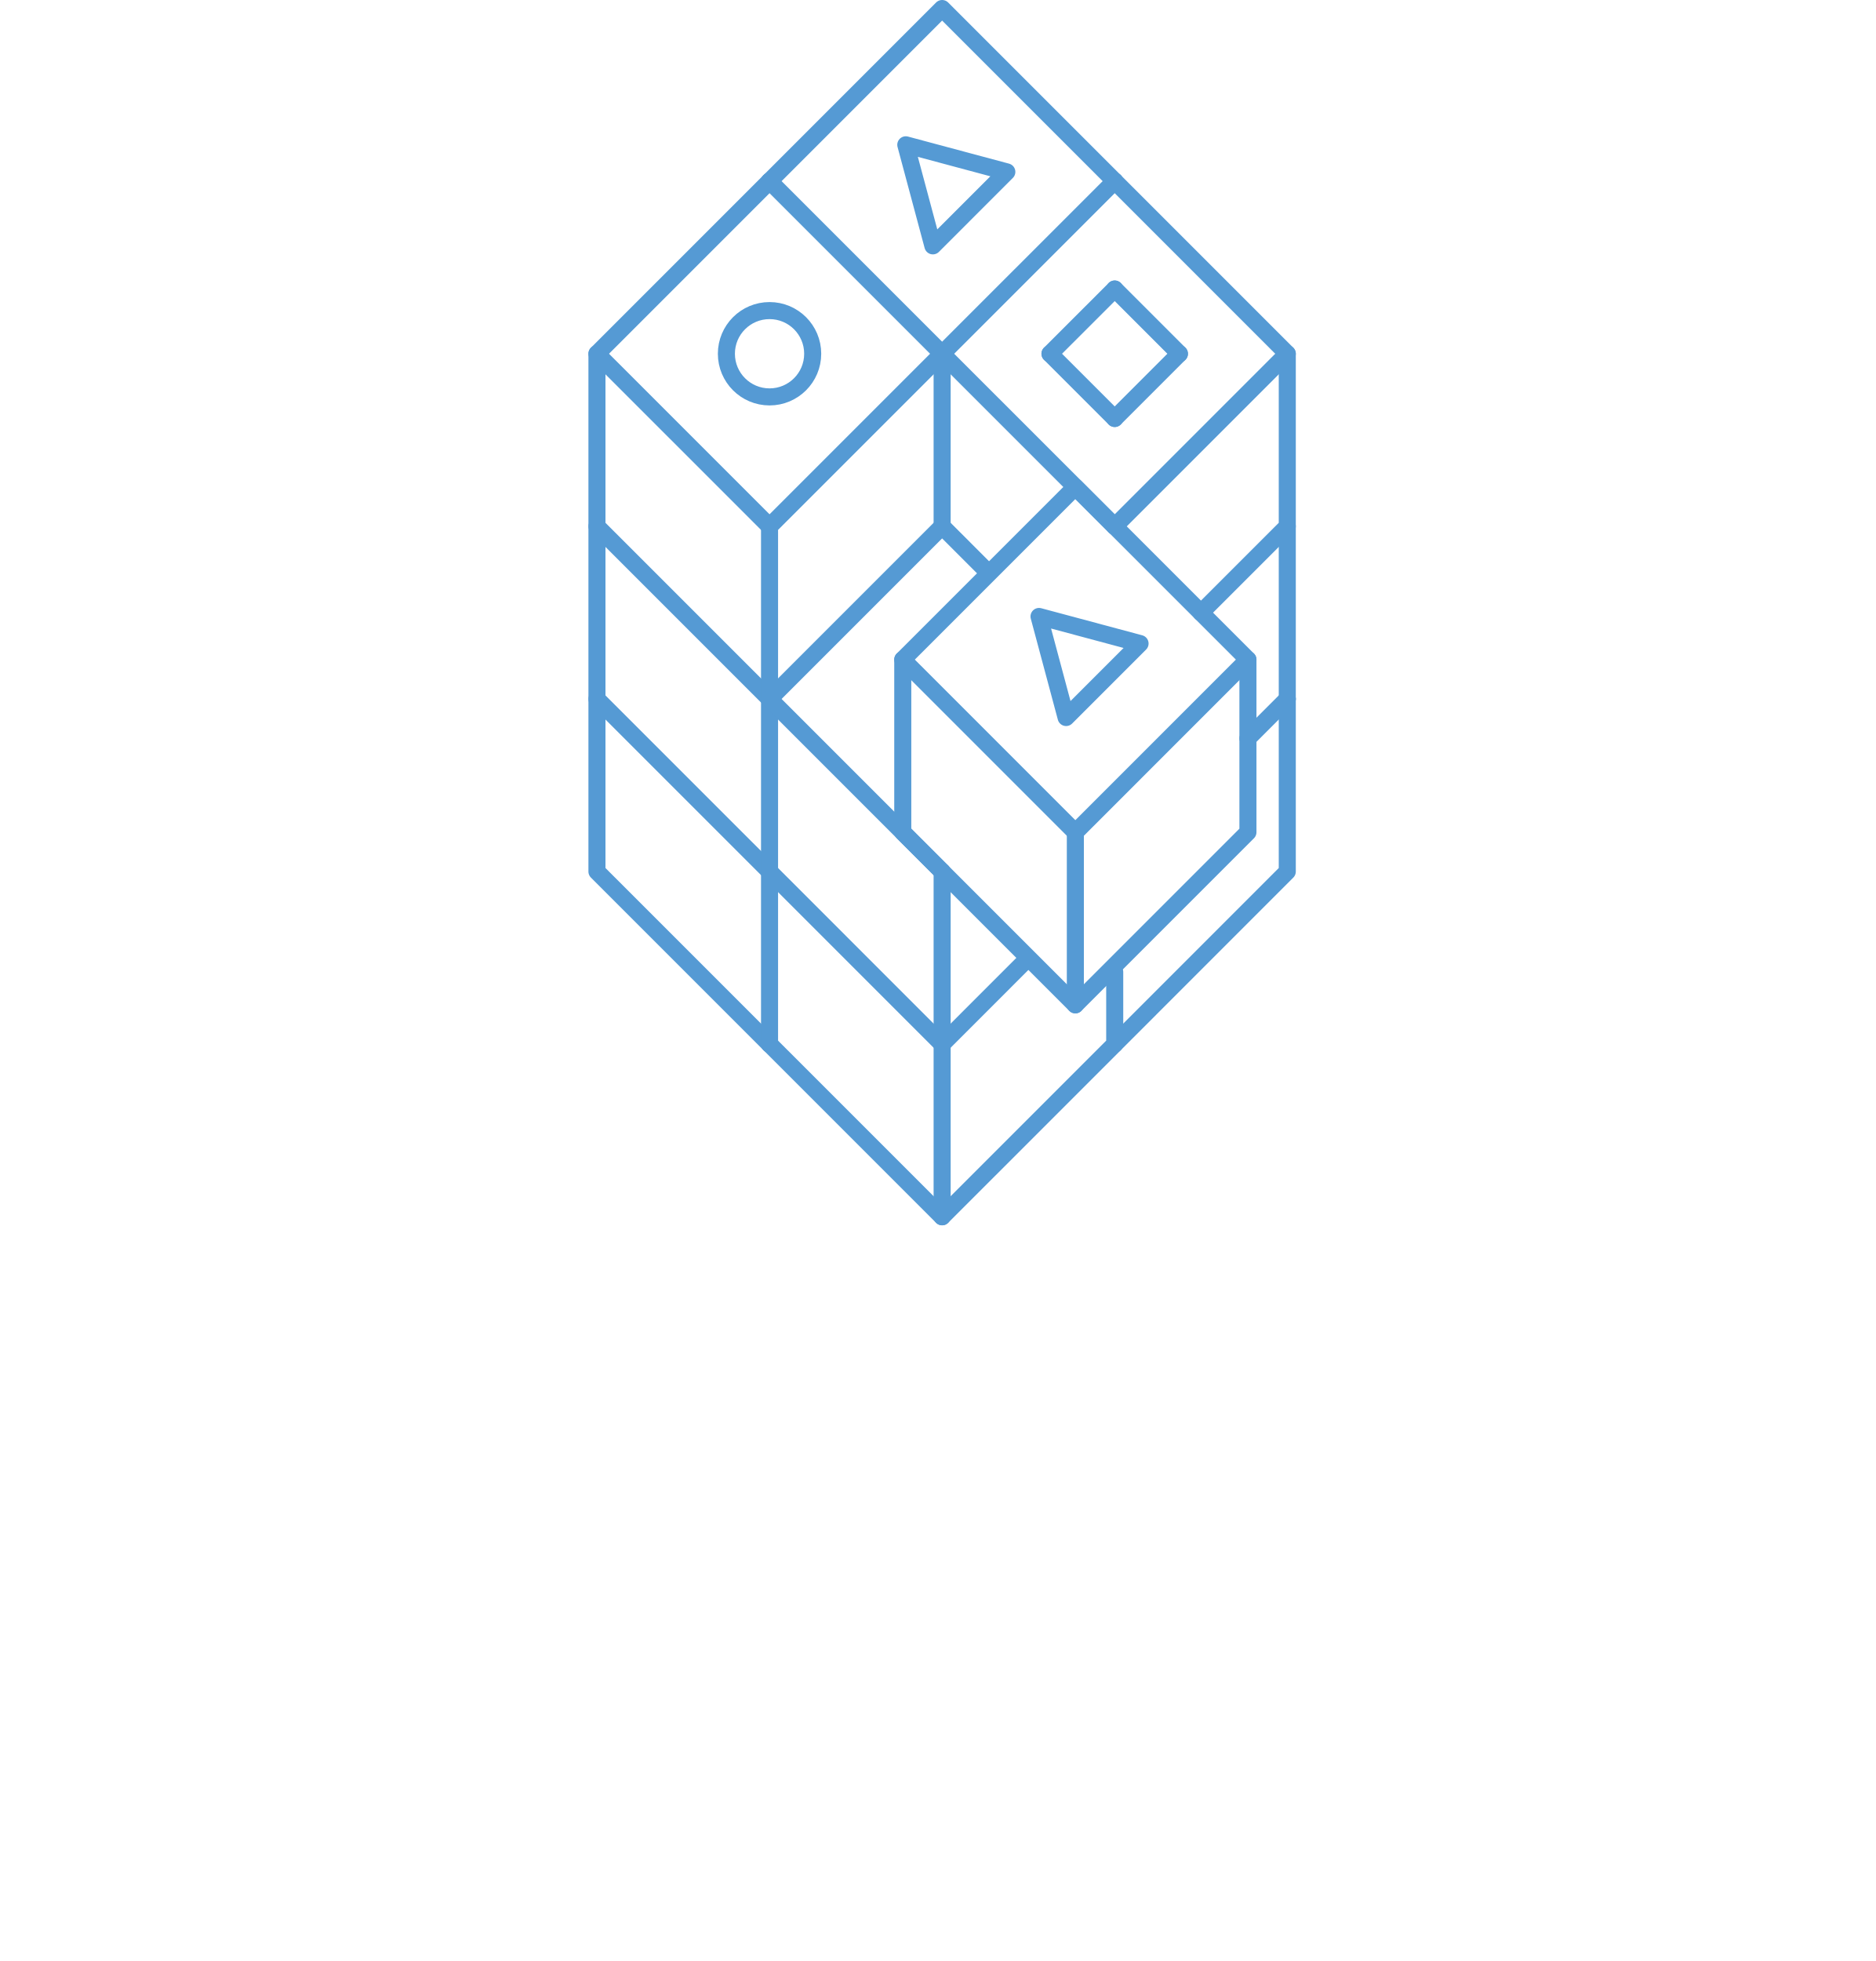
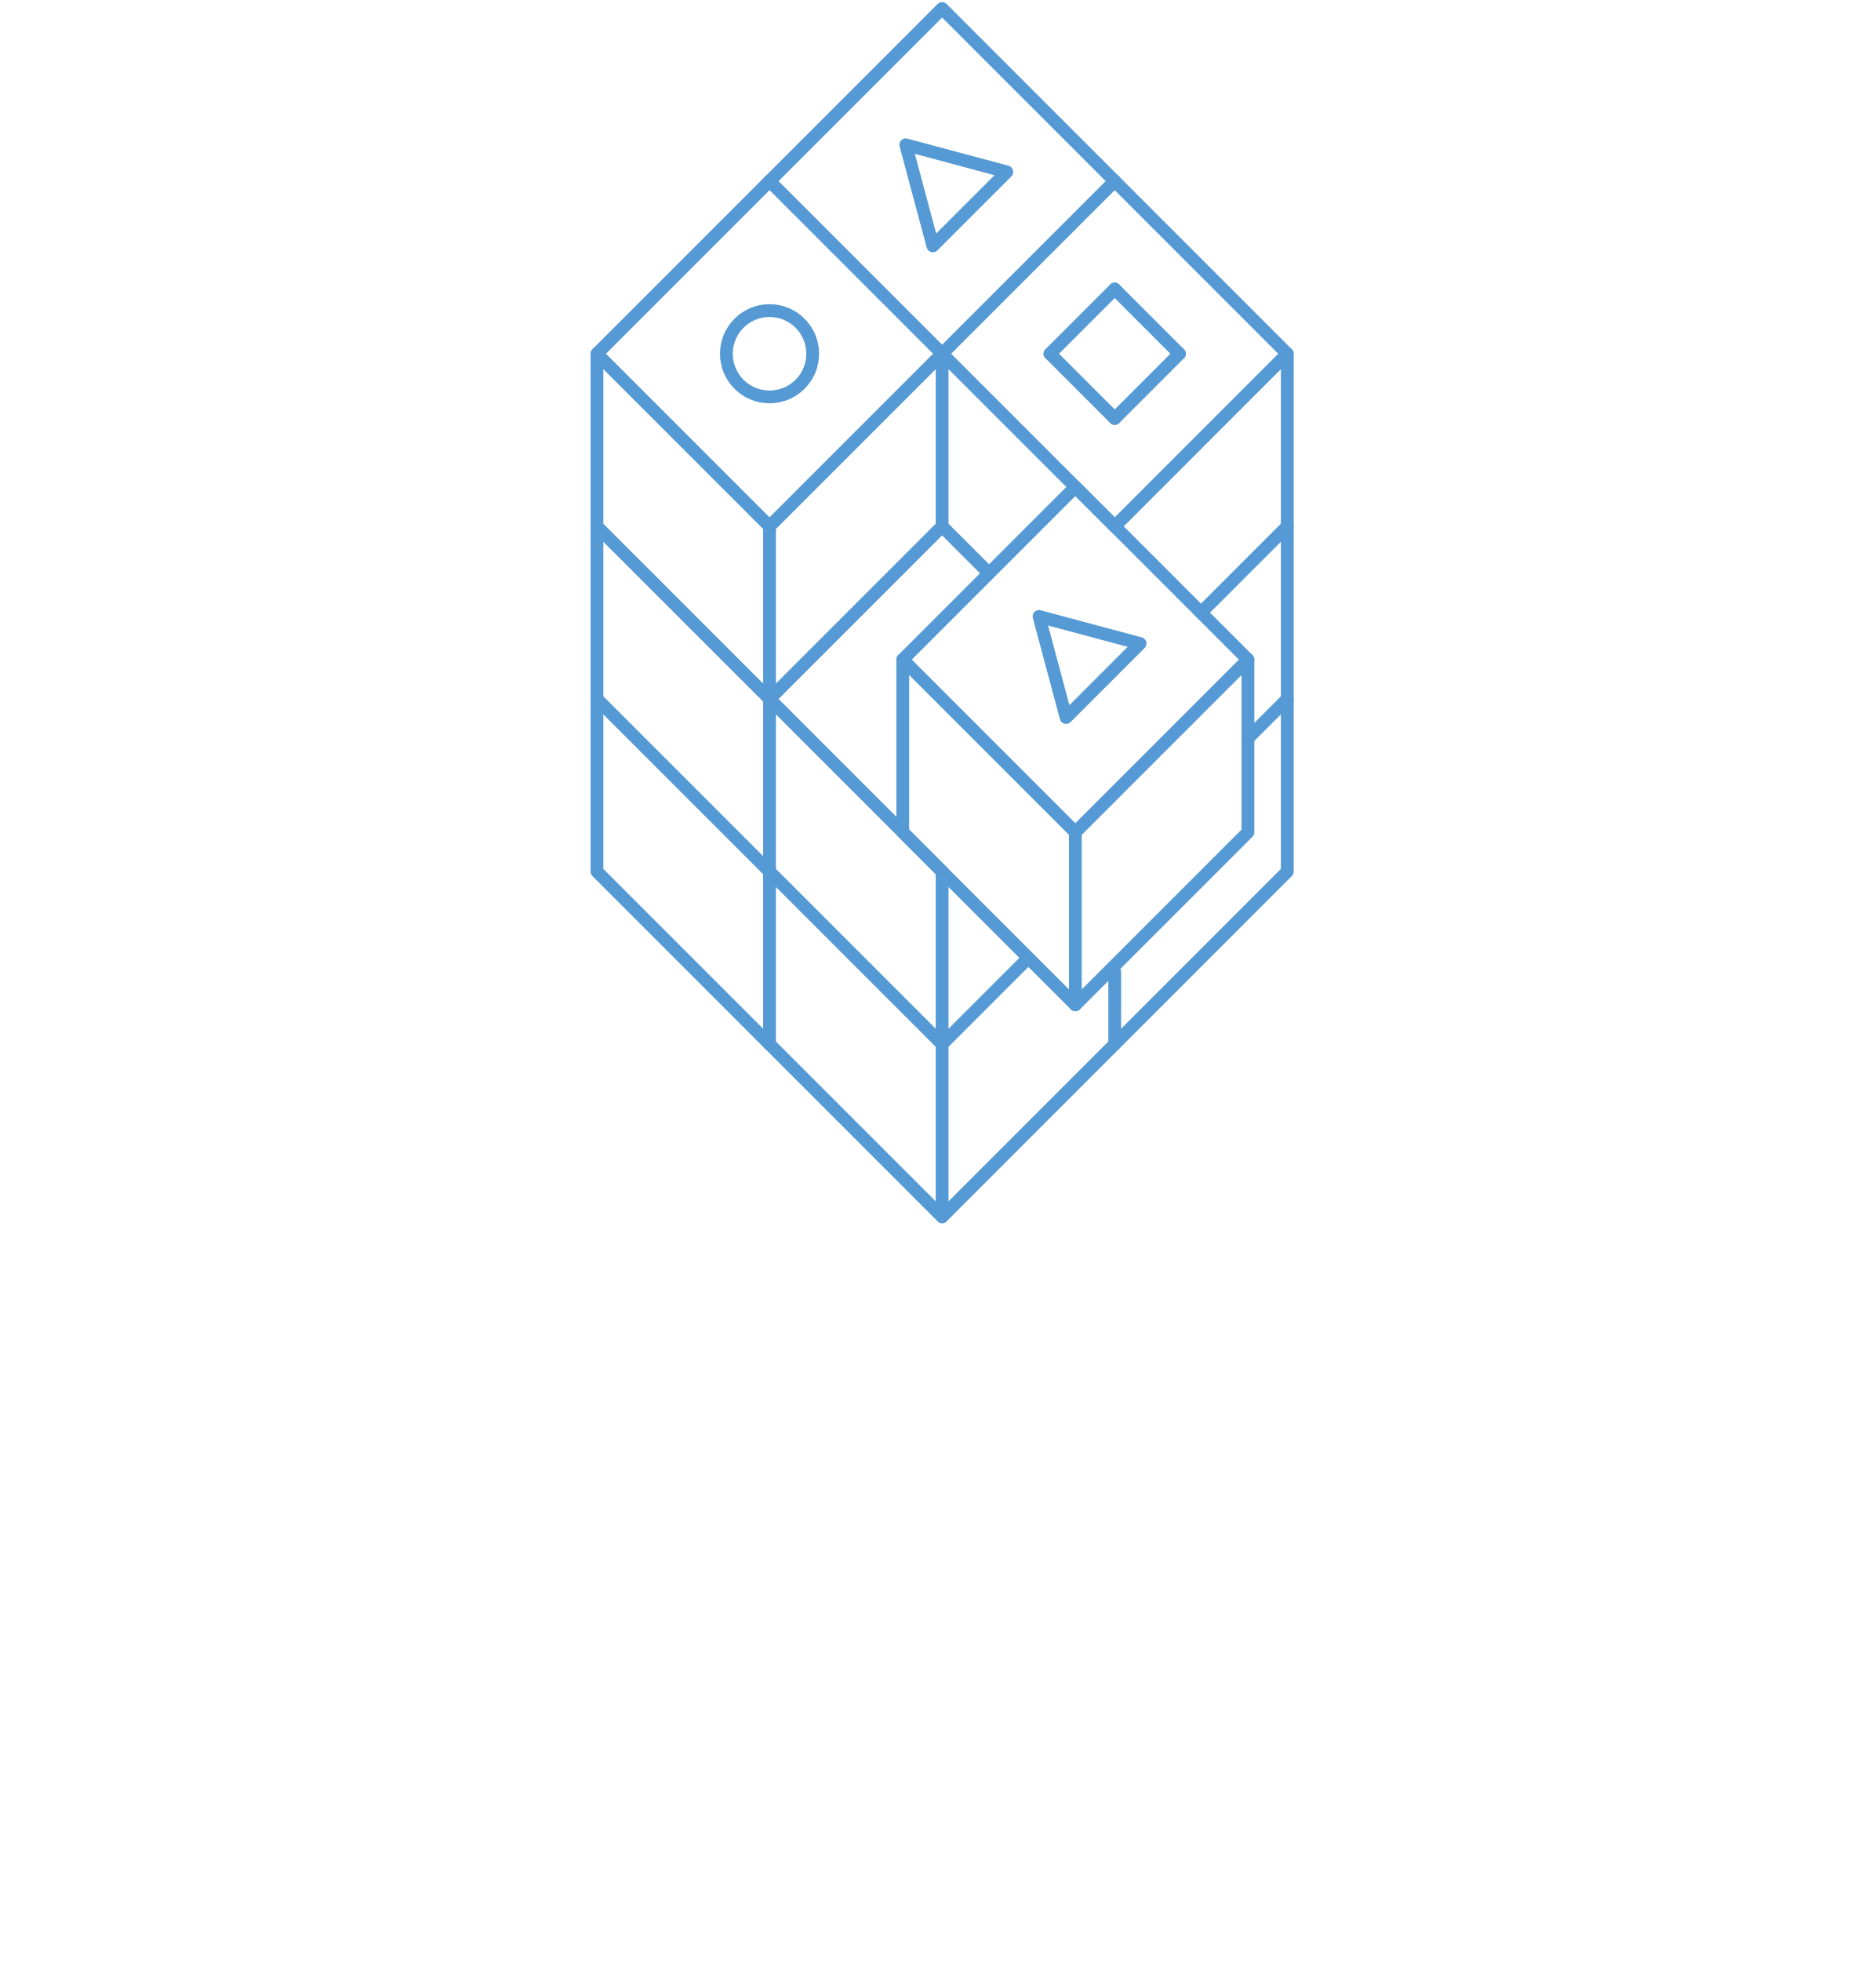
<svg xmlns="http://www.w3.org/2000/svg" version="1.1" id="Layer_1" x="0px" y="0px" width="220px" height="230px" viewBox="0 0 220 230" enable-background="new 0 0 220 230" xml:space="preserve">
  <g>
    <g>
-       <polyline fill="none" stroke="#559AD4" stroke-width="2" stroke-linecap="round" stroke-linejoin="round" stroke-miterlimit="10" points="    130.762,21.245 110.516,1 90.271,21.245   " />
-       <path fill="none" stroke="#559AD4" stroke-width="2" stroke-linecap="round" stroke-linejoin="round" stroke-miterlimit="10" d="    M110.516,61.734" />
-       <line fill="none" stroke="#559AD4" stroke-width="2" stroke-linecap="round" stroke-linejoin="round" stroke-miterlimit="10" x1="90.271" y1="21.245" x2="110.516" y2="41.49" />
-       <polyline fill="none" stroke="#559AD4" stroke-width="2" stroke-linecap="round" stroke-linejoin="round" stroke-miterlimit="10" points="    130.762,21.245 110.516,41.49 110.516,61.734   " />
+       <polyline fill="none" stroke="#559AD4" stroke-width="1.5" stroke-linecap="round" stroke-linejoin="round" stroke-miterlimit="10" points="    130.762,21.245 110.516,1 90.271,21.245   " />
+       <path fill="none" stroke="#559AD4" stroke-width="1.5" stroke-linecap="round" stroke-linejoin="round" stroke-miterlimit="10" d="    M110.516,61.734" />
+       <line fill="none" stroke="#559AD4" stroke-width="1.5" stroke-linecap="round" stroke-linejoin="round" stroke-miterlimit="10" x1="90.271" y1="21.245" x2="110.516" y2="41.49" />
+       <polyline fill="none" stroke="#559AD4" stroke-width="1.5" stroke-linecap="round" stroke-linejoin="round" stroke-miterlimit="10" points="    130.762,21.245 110.516,41.49 110.516,61.734   " />
    </g>
    <g>
-       <path fill="none" stroke="#559AD4" stroke-width="2" stroke-linecap="round" stroke-linejoin="round" stroke-miterlimit="10" d="    M110.516,41.49" />
-       <polyline fill="none" stroke="#559AD4" stroke-width="2" stroke-linecap="round" stroke-linejoin="round" stroke-miterlimit="10" points="    90.271,21.245 70.025,41.49 70.025,61.734 90.271,81.979 110.516,61.734   " />
-       <path fill="none" stroke="#559AD4" stroke-width="2" stroke-linecap="round" stroke-linejoin="round" stroke-miterlimit="10" d="    M90.271,61.734L70.025,41.49L90.271,61.734z" />
-       <polyline fill="none" stroke="#559AD4" stroke-width="2" stroke-linecap="round" stroke-linejoin="round" stroke-miterlimit="10" points="    110.516,41.49 90.271,61.734 90.271,81.979   " />
+       <path fill="none" stroke="#559AD4" stroke-width="1.5" stroke-linecap="round" stroke-linejoin="round" stroke-miterlimit="10" d="    M110.516,41.49" />
+       <polyline fill="none" stroke="#559AD4" stroke-width="1.5" stroke-linecap="round" stroke-linejoin="round" stroke-miterlimit="10" points="    90.271,21.245 70.025,41.49 70.025,61.734 90.271,81.979 110.516,61.734   " />
+       <path fill="none" stroke="#559AD4" stroke-width="1.5" stroke-linecap="round" stroke-linejoin="round" stroke-miterlimit="10" d="    M90.271,61.734L70.025,41.49L90.271,61.734z" />
+       <polyline fill="none" stroke="#559AD4" stroke-width="1.5" stroke-linecap="round" stroke-linejoin="round" stroke-miterlimit="10" points="    110.516,41.49 90.271,61.734 90.271,81.979   " />
    </g>
    <g>
-       <path fill="none" stroke="#559AD4" stroke-width="2" stroke-linecap="round" stroke-linejoin="round" stroke-miterlimit="10" d="    M110.516,61.734" />
-       <polyline fill="none" stroke="#559AD4" stroke-width="2" stroke-linecap="round" stroke-linejoin="round" stroke-miterlimit="10" points="    70.025,61.734 70.025,81.979 90.271,102.222   " />
-       <path fill="none" stroke="#559AD4" stroke-width="2" stroke-linecap="round" stroke-linejoin="round" stroke-miterlimit="10" d="    M90.271,81.979" />
-       <path fill="none" stroke="#559AD4" stroke-width="2" stroke-linecap="round" stroke-linejoin="round" stroke-miterlimit="10" d="    M70.025,61.734" />
-       <line fill="none" stroke="#559AD4" stroke-width="2" stroke-linecap="round" stroke-linejoin="round" stroke-miterlimit="10" x1="90.271" y1="81.979" x2="90.271" y2="102.222" />
-       <path fill="none" stroke="#559AD4" stroke-width="2" stroke-linecap="round" stroke-linejoin="round" stroke-miterlimit="10" d="    M110.516,61.734" />
+       <path fill="none" stroke="#559AD4" stroke-width="1.5" stroke-linecap="round" stroke-linejoin="round" stroke-miterlimit="10" d="    M110.516,61.734" />
+       <polyline fill="none" stroke="#559AD4" stroke-width="1.5" stroke-linecap="round" stroke-linejoin="round" stroke-miterlimit="10" points="    70.025,61.734 70.025,81.979 90.271,102.222   " />
+       <path fill="none" stroke="#559AD4" stroke-width="1.5" stroke-linecap="round" stroke-linejoin="round" stroke-miterlimit="10" d="    M90.271,81.979" />
+       <path fill="none" stroke="#559AD4" stroke-width="1.5" stroke-linecap="round" stroke-linejoin="round" stroke-miterlimit="10" d="    M70.025,61.734" />
+       <line fill="none" stroke="#559AD4" stroke-width="1.5" stroke-linecap="round" stroke-linejoin="round" stroke-miterlimit="10" x1="90.271" y1="81.979" x2="90.271" y2="102.222" />
+       <path fill="none" stroke="#559AD4" stroke-width="1.5" stroke-linecap="round" stroke-linejoin="round" stroke-miterlimit="10" d="    M110.516,61.734" />
    </g>
    <g>
-       <line fill="none" stroke="#559AD4" stroke-width="2" stroke-linecap="round" stroke-linejoin="round" stroke-miterlimit="10" x1="115.68" y1="66.9" x2="110.516" y2="61.734" />
-       <polyline fill="none" stroke="#559AD4" stroke-width="2" stroke-linecap="round" stroke-linejoin="round" stroke-miterlimit="10" points="    90.271,102.222 110.516,122.469 120.365,112.618   " />
-       <path fill="none" stroke="#559AD4" stroke-width="2" stroke-linecap="round" stroke-linejoin="round" stroke-miterlimit="10" d="    M90.271,81.979" />
-       <line fill="none" stroke="#559AD4" stroke-width="2" stroke-linecap="round" stroke-linejoin="round" stroke-miterlimit="10" x1="90.271" y1="81.979" x2="110.516" y2="102.222" />
-       <line fill="none" stroke="#559AD4" stroke-width="2" stroke-linecap="round" stroke-linejoin="round" stroke-miterlimit="10" x1="110.516" y1="102.222" x2="110.516" y2="122.469" />
-       <path fill="none" stroke="#559AD4" stroke-width="2" stroke-linecap="round" stroke-linejoin="round" stroke-miterlimit="10" d="    M130.762,81.979" />
+       <line fill="none" stroke="#559AD4" stroke-width="1.5" stroke-linecap="round" stroke-linejoin="round" stroke-miterlimit="10" x1="115.68" y1="66.9" x2="110.516" y2="61.734" />
+       <polyline fill="none" stroke="#559AD4" stroke-width="1.5" stroke-linecap="round" stroke-linejoin="round" stroke-miterlimit="10" points="    90.271,102.222 110.516,122.469 120.365,112.618   " />
+       <path fill="none" stroke="#559AD4" stroke-width="1.5" stroke-linecap="round" stroke-linejoin="round" stroke-miterlimit="10" d="    M90.271,81.979" />
+       <line fill="none" stroke="#559AD4" stroke-width="1.5" stroke-linecap="round" stroke-linejoin="round" stroke-miterlimit="10" x1="90.271" y1="81.979" x2="110.516" y2="102.222" />
+       <line fill="none" stroke="#559AD4" stroke-width="1.5" stroke-linecap="round" stroke-linejoin="round" stroke-miterlimit="10" x1="110.516" y1="102.222" x2="110.516" y2="122.469" />
+       <path fill="none" stroke="#559AD4" stroke-width="1.5" stroke-linecap="round" stroke-linejoin="round" stroke-miterlimit="10" d="    M130.762,81.979" />
    </g>
    <g>
-       <path fill="none" stroke="#559AD4" stroke-width="2" stroke-linecap="round" stroke-linejoin="round" stroke-miterlimit="10" d="    M90.271,61.734" />
-       <path fill="none" stroke="#559AD4" stroke-width="2" stroke-linecap="round" stroke-linejoin="round" stroke-miterlimit="10" d="    M110.516,102.222" />
-       <polyline fill="none" stroke="#559AD4" stroke-width="2" stroke-linecap="round" stroke-linejoin="round" stroke-miterlimit="10" points="    70.025,81.979 70.025,102.222 90.271,122.469   " />
-       <path fill="none" stroke="#559AD4" stroke-width="2" stroke-linecap="round" stroke-linejoin="round" stroke-miterlimit="10" d="    M90.271,102.222" />
-       <path fill="none" stroke="#559AD4" stroke-width="2" stroke-linecap="round" stroke-linejoin="round" stroke-miterlimit="10" d="    M70.025,81.979" />
-       <line fill="none" stroke="#559AD4" stroke-width="2" stroke-linecap="round" stroke-linejoin="round" stroke-miterlimit="10" x1="90.271" y1="102.222" x2="90.271" y2="122.469" />
+       <path fill="none" stroke="#559AD4" stroke-width="1.5" stroke-linecap="round" stroke-linejoin="round" stroke-miterlimit="10" d="    M90.271,61.734" />
+       <path fill="none" stroke="#559AD4" stroke-width="1.5" stroke-linecap="round" stroke-linejoin="round" stroke-miterlimit="10" d="    M110.516,102.222" />
+       <polyline fill="none" stroke="#559AD4" stroke-width="1.5" stroke-linecap="round" stroke-linejoin="round" stroke-miterlimit="10" points="    70.025,81.979 70.025,102.222 90.271,122.469   " />
+       <path fill="none" stroke="#559AD4" stroke-width="1.5" stroke-linecap="round" stroke-linejoin="round" stroke-miterlimit="10" d="    M90.271,102.222" />
+       <path fill="none" stroke="#559AD4" stroke-width="1.5" stroke-linecap="round" stroke-linejoin="round" stroke-miterlimit="10" d="    M70.025,81.979" />
+       <line fill="none" stroke="#559AD4" stroke-width="1.5" stroke-linecap="round" stroke-linejoin="round" stroke-miterlimit="10" x1="90.271" y1="102.222" x2="90.271" y2="122.469" />
    </g>
    <g>
-       <polyline fill="none" stroke="#559AD4" stroke-width="2" stroke-linecap="round" stroke-linejoin="round" stroke-miterlimit="10" points="    90.271,122.469 110.516,142.713 130.762,122.469 130.762,113.993   " />
-       <path fill="none" stroke="#559AD4" stroke-width="2" stroke-linecap="round" stroke-linejoin="round" stroke-miterlimit="10" d="    M90.271,102.222" />
-       <path fill="none" stroke="#559AD4" stroke-width="2" stroke-linecap="round" stroke-linejoin="round" stroke-miterlimit="10" d="    M110.516,122.469" />
-       <path fill="none" stroke="#559AD4" stroke-width="2" stroke-linecap="round" stroke-linejoin="round" stroke-miterlimit="10" d="    M90.271,102.222" />
-       <line fill="none" stroke="#559AD4" stroke-width="2" stroke-linecap="round" stroke-linejoin="round" stroke-miterlimit="10" x1="110.516" y1="122.469" x2="110.516" y2="142.713" />
-       <path fill="none" stroke="#559AD4" stroke-width="2" stroke-linecap="round" stroke-linejoin="round" stroke-miterlimit="10" d="    M130.762,102.222" />
+       <polyline fill="none" stroke="#559AD4" stroke-width="1.5" stroke-linecap="round" stroke-linejoin="round" stroke-miterlimit="10" points="    90.271,122.469 110.516,142.713 130.762,122.469 130.762,113.993   " />
+       <path fill="none" stroke="#559AD4" stroke-width="1.5" stroke-linecap="round" stroke-linejoin="round" stroke-miterlimit="10" d="    M90.271,102.222" />
+       <path fill="none" stroke="#559AD4" stroke-width="1.5" stroke-linecap="round" stroke-linejoin="round" stroke-miterlimit="10" d="    M110.516,122.469" />
+       <path fill="none" stroke="#559AD4" stroke-width="1.5" stroke-linecap="round" stroke-linejoin="round" stroke-miterlimit="10" d="    M90.271,102.222" />
+       <line fill="none" stroke="#559AD4" stroke-width="1.5" stroke-linecap="round" stroke-linejoin="round" stroke-miterlimit="10" x1="110.516" y1="122.469" x2="110.516" y2="142.713" />
+       <path fill="none" stroke="#559AD4" stroke-width="1.5" stroke-linecap="round" stroke-linejoin="round" stroke-miterlimit="10" d="    M130.762,102.222" />
    </g>
    <g>
-       <polyline fill="none" stroke="#559AD4" stroke-width="2" stroke-linecap="round" stroke-linejoin="round" stroke-miterlimit="10" points="    140.882,71.856 151.004,61.734 151.004,41.49 130.762,21.245   " />
-       <path fill="none" stroke="#559AD4" stroke-width="2" stroke-linecap="round" stroke-linejoin="round" stroke-miterlimit="10" d="    M110.516,61.734" />
-       <path fill="none" stroke="#559AD4" stroke-width="2" stroke-linecap="round" stroke-linejoin="round" stroke-miterlimit="10" d="    M110.516,41.49" />
-       <path fill="none" stroke="#559AD4" stroke-width="2" stroke-linecap="round" stroke-linejoin="round" stroke-miterlimit="10" d="    M130.762,61.734L110.516,41.49L130.762,61.734z" />
-       <path fill="none" stroke="#559AD4" stroke-width="2" stroke-linecap="round" stroke-linejoin="round" stroke-miterlimit="10" d="    M130.762,81.979" />
-       <line fill="none" stroke="#559AD4" stroke-width="2" stroke-linecap="round" stroke-linejoin="round" stroke-miterlimit="10" x1="151.004" y1="41.49" x2="130.762" y2="61.734" />
+       <polyline fill="none" stroke="#559AD4" stroke-width="1.5" stroke-linecap="round" stroke-linejoin="round" stroke-miterlimit="10" points="    140.882,71.856 151.004,61.734 151.004,41.49 130.762,21.245   " />
+       <path fill="none" stroke="#559AD4" stroke-width="1.5" stroke-linecap="round" stroke-linejoin="round" stroke-miterlimit="10" d="    M110.516,61.734" />
+       <path fill="none" stroke="#559AD4" stroke-width="1.5" stroke-linecap="round" stroke-linejoin="round" stroke-miterlimit="10" d="    M110.516,41.49" />
+       <path fill="none" stroke="#559AD4" stroke-width="1.5" stroke-linecap="round" stroke-linejoin="round" stroke-miterlimit="10" d="    M130.762,61.734L110.516,41.49L130.762,61.734z" />
+       <path fill="none" stroke="#559AD4" stroke-width="1.5" stroke-linecap="round" stroke-linejoin="round" stroke-miterlimit="10" d="    M130.762,81.979" />
+       <line fill="none" stroke="#559AD4" stroke-width="1.5" stroke-linecap="round" stroke-linejoin="round" stroke-miterlimit="10" x1="151.004" y1="41.49" x2="130.762" y2="61.734" />
    </g>
    <g>
-       <path fill="none" stroke="#559AD4" stroke-width="2" stroke-linecap="round" stroke-linejoin="round" stroke-miterlimit="10" d="    M110.516,61.734" />
-       <line fill="none" stroke="#559AD4" stroke-width="2" stroke-linecap="round" stroke-linejoin="round" stroke-miterlimit="10" x1="151.004" y1="81.979" x2="151.004" y2="61.734" />
-       <path fill="none" stroke="#559AD4" stroke-width="2" stroke-linecap="round" stroke-linejoin="round" stroke-miterlimit="10" d="    M130.762,102.222" />
-       <path fill="none" stroke="#559AD4" stroke-width="2" stroke-linecap="round" stroke-linejoin="round" stroke-miterlimit="10" d="    M130.762,81.979" />
-       <path fill="none" stroke="#559AD4" stroke-width="2" stroke-linecap="round" stroke-linejoin="round" stroke-miterlimit="10" d="    M110.516,61.734" />
-       <path fill="none" stroke="#559AD4" stroke-width="2" stroke-linecap="round" stroke-linejoin="round" stroke-miterlimit="10" d="    M130.762,102.222" />
-       <path fill="none" stroke="#559AD4" stroke-width="2" stroke-linecap="round" stroke-linejoin="round" stroke-miterlimit="10" d="    M130.762,81.979" />
-       <path fill="none" stroke="#559AD4" stroke-width="2" stroke-linecap="round" stroke-linejoin="round" stroke-miterlimit="10" d="    M151.004,61.734" />
+       <path fill="none" stroke="#559AD4" stroke-width="1.5" stroke-linecap="round" stroke-linejoin="round" stroke-miterlimit="10" d="    M110.516,61.734" />
+       <line fill="none" stroke="#559AD4" stroke-width="1.5" stroke-linecap="round" stroke-linejoin="round" stroke-miterlimit="10" x1="151.004" y1="81.979" x2="151.004" y2="61.734" />
+       <path fill="none" stroke="#559AD4" stroke-width="1.5" stroke-linecap="round" stroke-linejoin="round" stroke-miterlimit="10" d="    M130.762,102.222" />
+       <path fill="none" stroke="#559AD4" stroke-width="1.5" stroke-linecap="round" stroke-linejoin="round" stroke-miterlimit="10" d="    M130.762,81.979" />
+       <path fill="none" stroke="#559AD4" stroke-width="1.5" stroke-linecap="round" stroke-linejoin="round" stroke-miterlimit="10" d="    M110.516,61.734" />
+       <path fill="none" stroke="#559AD4" stroke-width="1.5" stroke-linecap="round" stroke-linejoin="round" stroke-miterlimit="10" d="    M130.762,102.222" />
+       <path fill="none" stroke="#559AD4" stroke-width="1.5" stroke-linecap="round" stroke-linejoin="round" stroke-miterlimit="10" d="    M130.762,81.979" />
+       <path fill="none" stroke="#559AD4" stroke-width="1.5" stroke-linecap="round" stroke-linejoin="round" stroke-miterlimit="10" d="    M151.004,61.734" />
    </g>
    <g>
-       <path fill="none" stroke="#559AD4" stroke-width="2" stroke-linecap="round" stroke-linejoin="round" stroke-miterlimit="10" d="    M130.762,61.734" />
-       <path fill="none" stroke="#559AD4" stroke-width="2" stroke-linecap="round" stroke-linejoin="round" stroke-miterlimit="10" d="    M151.004,81.979" />
-       <path fill="none" stroke="#559AD4" stroke-width="2" stroke-linecap="round" stroke-linejoin="round" stroke-miterlimit="10" d="    M130.762,122.469" />
-       <path fill="none" stroke="#559AD4" stroke-width="2" stroke-linecap="round" stroke-linejoin="round" stroke-miterlimit="10" d="    M110.516,102.222" />
-       <path fill="none" stroke="#559AD4" stroke-width="2" stroke-linecap="round" stroke-linejoin="round" stroke-miterlimit="10" d="    M130.762,102.222" />
-       <path fill="none" stroke="#559AD4" stroke-width="2" stroke-linecap="round" stroke-linejoin="round" stroke-miterlimit="10" d="    M130.762,122.469" />
-       <line fill="none" stroke="#559AD4" stroke-width="2" stroke-linecap="round" stroke-linejoin="round" stroke-miterlimit="10" x1="151.004" y1="81.979" x2="146.389" y2="86.595" />
+       <path fill="none" stroke="#559AD4" stroke-width="1.5" stroke-linecap="round" stroke-linejoin="round" stroke-miterlimit="10" d="    M130.762,61.734" />
+       <path fill="none" stroke="#559AD4" stroke-width="1.5" stroke-linecap="round" stroke-linejoin="round" stroke-miterlimit="10" d="    M151.004,81.979" />
+       <path fill="none" stroke="#559AD4" stroke-width="1.5" stroke-linecap="round" stroke-linejoin="round" stroke-miterlimit="10" d="    M130.762,122.469" />
+       <path fill="none" stroke="#559AD4" stroke-width="1.5" stroke-linecap="round" stroke-linejoin="round" stroke-miterlimit="10" d="    M110.516,102.222" />
+       <path fill="none" stroke="#559AD4" stroke-width="1.5" stroke-linecap="round" stroke-linejoin="round" stroke-miterlimit="10" d="    M130.762,102.222" />
+       <path fill="none" stroke="#559AD4" stroke-width="1.5" stroke-linecap="round" stroke-linejoin="round" stroke-miterlimit="10" d="    M130.762,122.469" />
+       <line fill="none" stroke="#559AD4" stroke-width="1.5" stroke-linecap="round" stroke-linejoin="round" stroke-miterlimit="10" x1="151.004" y1="81.979" x2="146.389" y2="86.595" />
    </g>
    <g>
-       <path fill="none" stroke="#559AD4" stroke-width="2" stroke-linecap="round" stroke-linejoin="round" stroke-miterlimit="10" d="    M151.004,81.979" />
-       <path fill="none" stroke="#559AD4" stroke-width="2" stroke-linecap="round" stroke-linejoin="round" stroke-miterlimit="10" d="    M130.762,122.469" />
-       <path fill="none" stroke="#559AD4" stroke-width="2" stroke-linecap="round" stroke-linejoin="round" stroke-miterlimit="10" d="    M130.762,102.222" />
-       <path fill="none" stroke="#559AD4" stroke-width="2" stroke-linecap="round" stroke-linejoin="round" stroke-miterlimit="10" d="    M120.367,112.618" />
+       <path fill="none" stroke="#559AD4" stroke-width="1.5" stroke-linecap="round" stroke-linejoin="round" stroke-miterlimit="10" d="    M151.004,81.979" />
+       <path fill="none" stroke="#559AD4" stroke-width="1.5" stroke-linecap="round" stroke-linejoin="round" stroke-miterlimit="10" d="    M130.762,122.469" />
+       <path fill="none" stroke="#559AD4" stroke-width="1.5" stroke-linecap="round" stroke-linejoin="round" stroke-miterlimit="10" d="    M130.762,102.222" />
+       <path fill="none" stroke="#559AD4" stroke-width="1.5" stroke-linecap="round" stroke-linejoin="round" stroke-miterlimit="10" d="    M120.367,112.618" />
    </g>
    <g>
-       <path fill="none" stroke="#559AD4" stroke-width="2" stroke-linecap="round" stroke-linejoin="round" stroke-miterlimit="10" d="    M151.004,81.979" />
+       <path fill="none" stroke="#559AD4" stroke-width="1.5" stroke-linecap="round" stroke-linejoin="round" stroke-miterlimit="10" d="    M151.004,81.979" />
    </g>
    <g>
-       <path fill="none" stroke="#559AD4" stroke-width="2" stroke-linecap="round" stroke-linejoin="round" stroke-miterlimit="10" d="    M130.762,81.979" />
-       <path fill="none" stroke="#559AD4" stroke-width="2" stroke-linecap="round" stroke-linejoin="round" stroke-miterlimit="10" d="    M130.762,61.734" />
-       <path fill="none" stroke="#559AD4" stroke-width="2" stroke-linecap="round" stroke-linejoin="round" stroke-miterlimit="10" d="    M151.004,41.49" />
-       <path fill="none" stroke="#559AD4" stroke-width="2" stroke-linecap="round" stroke-linejoin="round" stroke-miterlimit="10" d="    M130.762,61.734" />
-       <path fill="none" stroke="#559AD4" stroke-width="2" stroke-linecap="round" stroke-linejoin="round" stroke-miterlimit="10" d="    M151.004,81.979" />
-       <path fill="none" stroke="#559AD4" stroke-width="2" stroke-linecap="round" stroke-linejoin="round" stroke-miterlimit="10" d="    M151.004,81.979" />
+       <path fill="none" stroke="#559AD4" stroke-width="1.5" stroke-linecap="round" stroke-linejoin="round" stroke-miterlimit="10" d="    M130.762,81.979" />
+       <path fill="none" stroke="#559AD4" stroke-width="1.5" stroke-linecap="round" stroke-linejoin="round" stroke-miterlimit="10" d="    M130.762,61.734" />
+       <path fill="none" stroke="#559AD4" stroke-width="1.5" stroke-linecap="round" stroke-linejoin="round" stroke-miterlimit="10" d="    M151.004,41.49" />
+       <path fill="none" stroke="#559AD4" stroke-width="1.5" stroke-linecap="round" stroke-linejoin="round" stroke-miterlimit="10" d="    M130.762,61.734" />
+       <path fill="none" stroke="#559AD4" stroke-width="1.5" stroke-linecap="round" stroke-linejoin="round" stroke-miterlimit="10" d="    M151.004,81.979" />
+       <path fill="none" stroke="#559AD4" stroke-width="1.5" stroke-linecap="round" stroke-linejoin="round" stroke-miterlimit="10" d="    M151.004,81.979" />
    </g>
-     <polygon fill="none" stroke="#559AD4" stroke-width="2" stroke-linecap="round" stroke-linejoin="round" stroke-miterlimit="10" points="   109.431,28.836 106.254,16.984 118.106,20.16  " />
+     <polygon fill="none" stroke="#559AD4" stroke-width="1.5" stroke-linecap="round" stroke-linejoin="round" stroke-miterlimit="10" points="   109.431,28.836 106.254,16.984 118.105,20.16  " />
    <g>
-       <line fill="none" stroke="#559AD4" stroke-width="2" stroke-linecap="round" stroke-linejoin="round" stroke-miterlimit="10" x1="130.762" y1="33.898" x2="123.168" y2="41.49" />
-       <line fill="none" stroke="#559AD4" stroke-width="2" stroke-linecap="round" stroke-linejoin="round" stroke-miterlimit="10" x1="138.351" y1="41.49" x2="130.762" y2="33.898" />
-       <line fill="none" stroke="#559AD4" stroke-width="2" stroke-linecap="round" stroke-linejoin="round" stroke-miterlimit="10" x1="130.762" y1="49.082" x2="123.168" y2="41.49" />
-       <line fill="none" stroke="#559AD4" stroke-width="2" stroke-linecap="round" stroke-linejoin="round" stroke-miterlimit="10" x1="138.351" y1="41.49" x2="130.762" y2="49.082" />
+       <line fill="none" stroke="#559AD4" stroke-width="1.5" stroke-linecap="round" stroke-linejoin="round" stroke-miterlimit="10" x1="130.762" y1="33.898" x2="123.168" y2="41.49" />
+       <line fill="none" stroke="#559AD4" stroke-width="1.5" stroke-linecap="round" stroke-linejoin="round" stroke-miterlimit="10" x1="138.352" y1="41.49" x2="130.762" y2="33.898" />
+       <line fill="none" stroke="#559AD4" stroke-width="1.5" stroke-linecap="round" stroke-linejoin="round" stroke-miterlimit="10" x1="130.762" y1="49.082" x2="123.168" y2="41.49" />
+       <line fill="none" stroke="#559AD4" stroke-width="1.5" stroke-linecap="round" stroke-linejoin="round" stroke-miterlimit="10" x1="138.352" y1="41.49" x2="130.762" y2="49.082" />
    </g>
-     <circle fill="none" stroke="#559AD4" stroke-width="2" stroke-linecap="round" stroke-linejoin="round" stroke-miterlimit="10" cx="90.271" cy="41.49" r="5.062" />
+     <circle fill="none" stroke="#559AD4" stroke-width="1.5" stroke-linecap="round" stroke-linejoin="round" stroke-miterlimit="10" cx="90.271" cy="41.49" r="5.062" />
    <g>
-       <path fill="none" stroke="#559AD4" stroke-width="2" stroke-linecap="round" stroke-linejoin="round" stroke-miterlimit="10" d="    M151.004,54.143" />
-       <path fill="none" stroke="#559AD4" stroke-width="2" stroke-linecap="round" stroke-linejoin="round" stroke-miterlimit="10" d="    M151.004,54.143" />
-       <path fill="none" stroke="#559AD4" stroke-width="2" stroke-linecap="round" stroke-linejoin="round" stroke-miterlimit="10" d="    M151.004,69.326" />
-       <path fill="none" stroke="#559AD4" stroke-width="2" stroke-linecap="round" stroke-linejoin="round" stroke-miterlimit="10" d="    M151.004,69.326" />
+       <path fill="none" stroke="#559AD4" stroke-width="1.5" stroke-linecap="round" stroke-linejoin="round" stroke-miterlimit="10" d="    M151.004,54.143" />
+       <path fill="none" stroke="#559AD4" stroke-width="1.5" stroke-linecap="round" stroke-linejoin="round" stroke-miterlimit="10" d="    M151.004,54.143" />
+       <path fill="none" stroke="#559AD4" stroke-width="1.5" stroke-linecap="round" stroke-linejoin="round" stroke-miterlimit="10" d="    M151.004,69.326" />
+       <path fill="none" stroke="#559AD4" stroke-width="1.5" stroke-linecap="round" stroke-linejoin="round" stroke-miterlimit="10" d="    M151.004,69.326" />
    </g>
  </g>
  <g>
-     <polyline fill="none" stroke="#559AD4" stroke-width="2" stroke-linecap="round" stroke-linejoin="round" stroke-miterlimit="10" points="   126.144,57.119 105.899,77.363 105.899,97.609 126.144,117.854 146.389,97.609 146.389,77.363 126.144,57.119  " />
-     <path fill="none" stroke="#559AD4" stroke-width="2" stroke-linecap="round" stroke-linejoin="round" stroke-miterlimit="10" d="   M126.144,97.609l-20.245-20.246L126.144,97.609z" />
-     <polyline fill="none" stroke="#559AD4" stroke-width="2" stroke-linecap="round" stroke-linejoin="round" stroke-miterlimit="10" points="   146.389,77.363 126.144,97.609 126.144,117.854  " />
-     <polygon fill="none" stroke="#559AD4" stroke-width="2" stroke-linecap="round" stroke-linejoin="round" stroke-miterlimit="10" points="   125.059,84.156 121.883,72.303 133.734,75.48  " />
+     <polyline fill="none" stroke="#559AD4" stroke-width="1.5" stroke-linecap="round" stroke-linejoin="round" stroke-miterlimit="10" points="   126.145,57.119 105.899,77.363 105.899,97.609 126.145,117.854 146.389,97.609 146.389,77.363 126.145,57.119  " />
+     <path fill="none" stroke="#559AD4" stroke-width="1.5" stroke-linecap="round" stroke-linejoin="round" stroke-miterlimit="10" d="   M126.145,97.609l-20.246-20.246L126.145,97.609z" />
+     <polyline fill="none" stroke="#559AD4" stroke-width="1.5" stroke-linecap="round" stroke-linejoin="round" stroke-miterlimit="10" points="   146.389,77.363 126.145,97.609 126.145,117.854  " />
+     <polygon fill="none" stroke="#559AD4" stroke-width="1.5" stroke-linecap="round" stroke-linejoin="round" stroke-miterlimit="10" points="   125.059,84.156 121.883,72.303 133.734,75.48  " />
  </g>
-   <polyline fill="none" stroke="#559AD4" stroke-width="2" stroke-linecap="round" stroke-linejoin="round" stroke-miterlimit="10" points="  130.762,122.469 151.004,102.222 151.004,81.979 " />
+   <polyline fill="none" stroke="#559AD4" stroke-width="1.5" stroke-linecap="round" stroke-linejoin="round" stroke-miterlimit="10" points="  130.762,122.469 151.004,102.222 151.004,81.979 " />
</svg>
